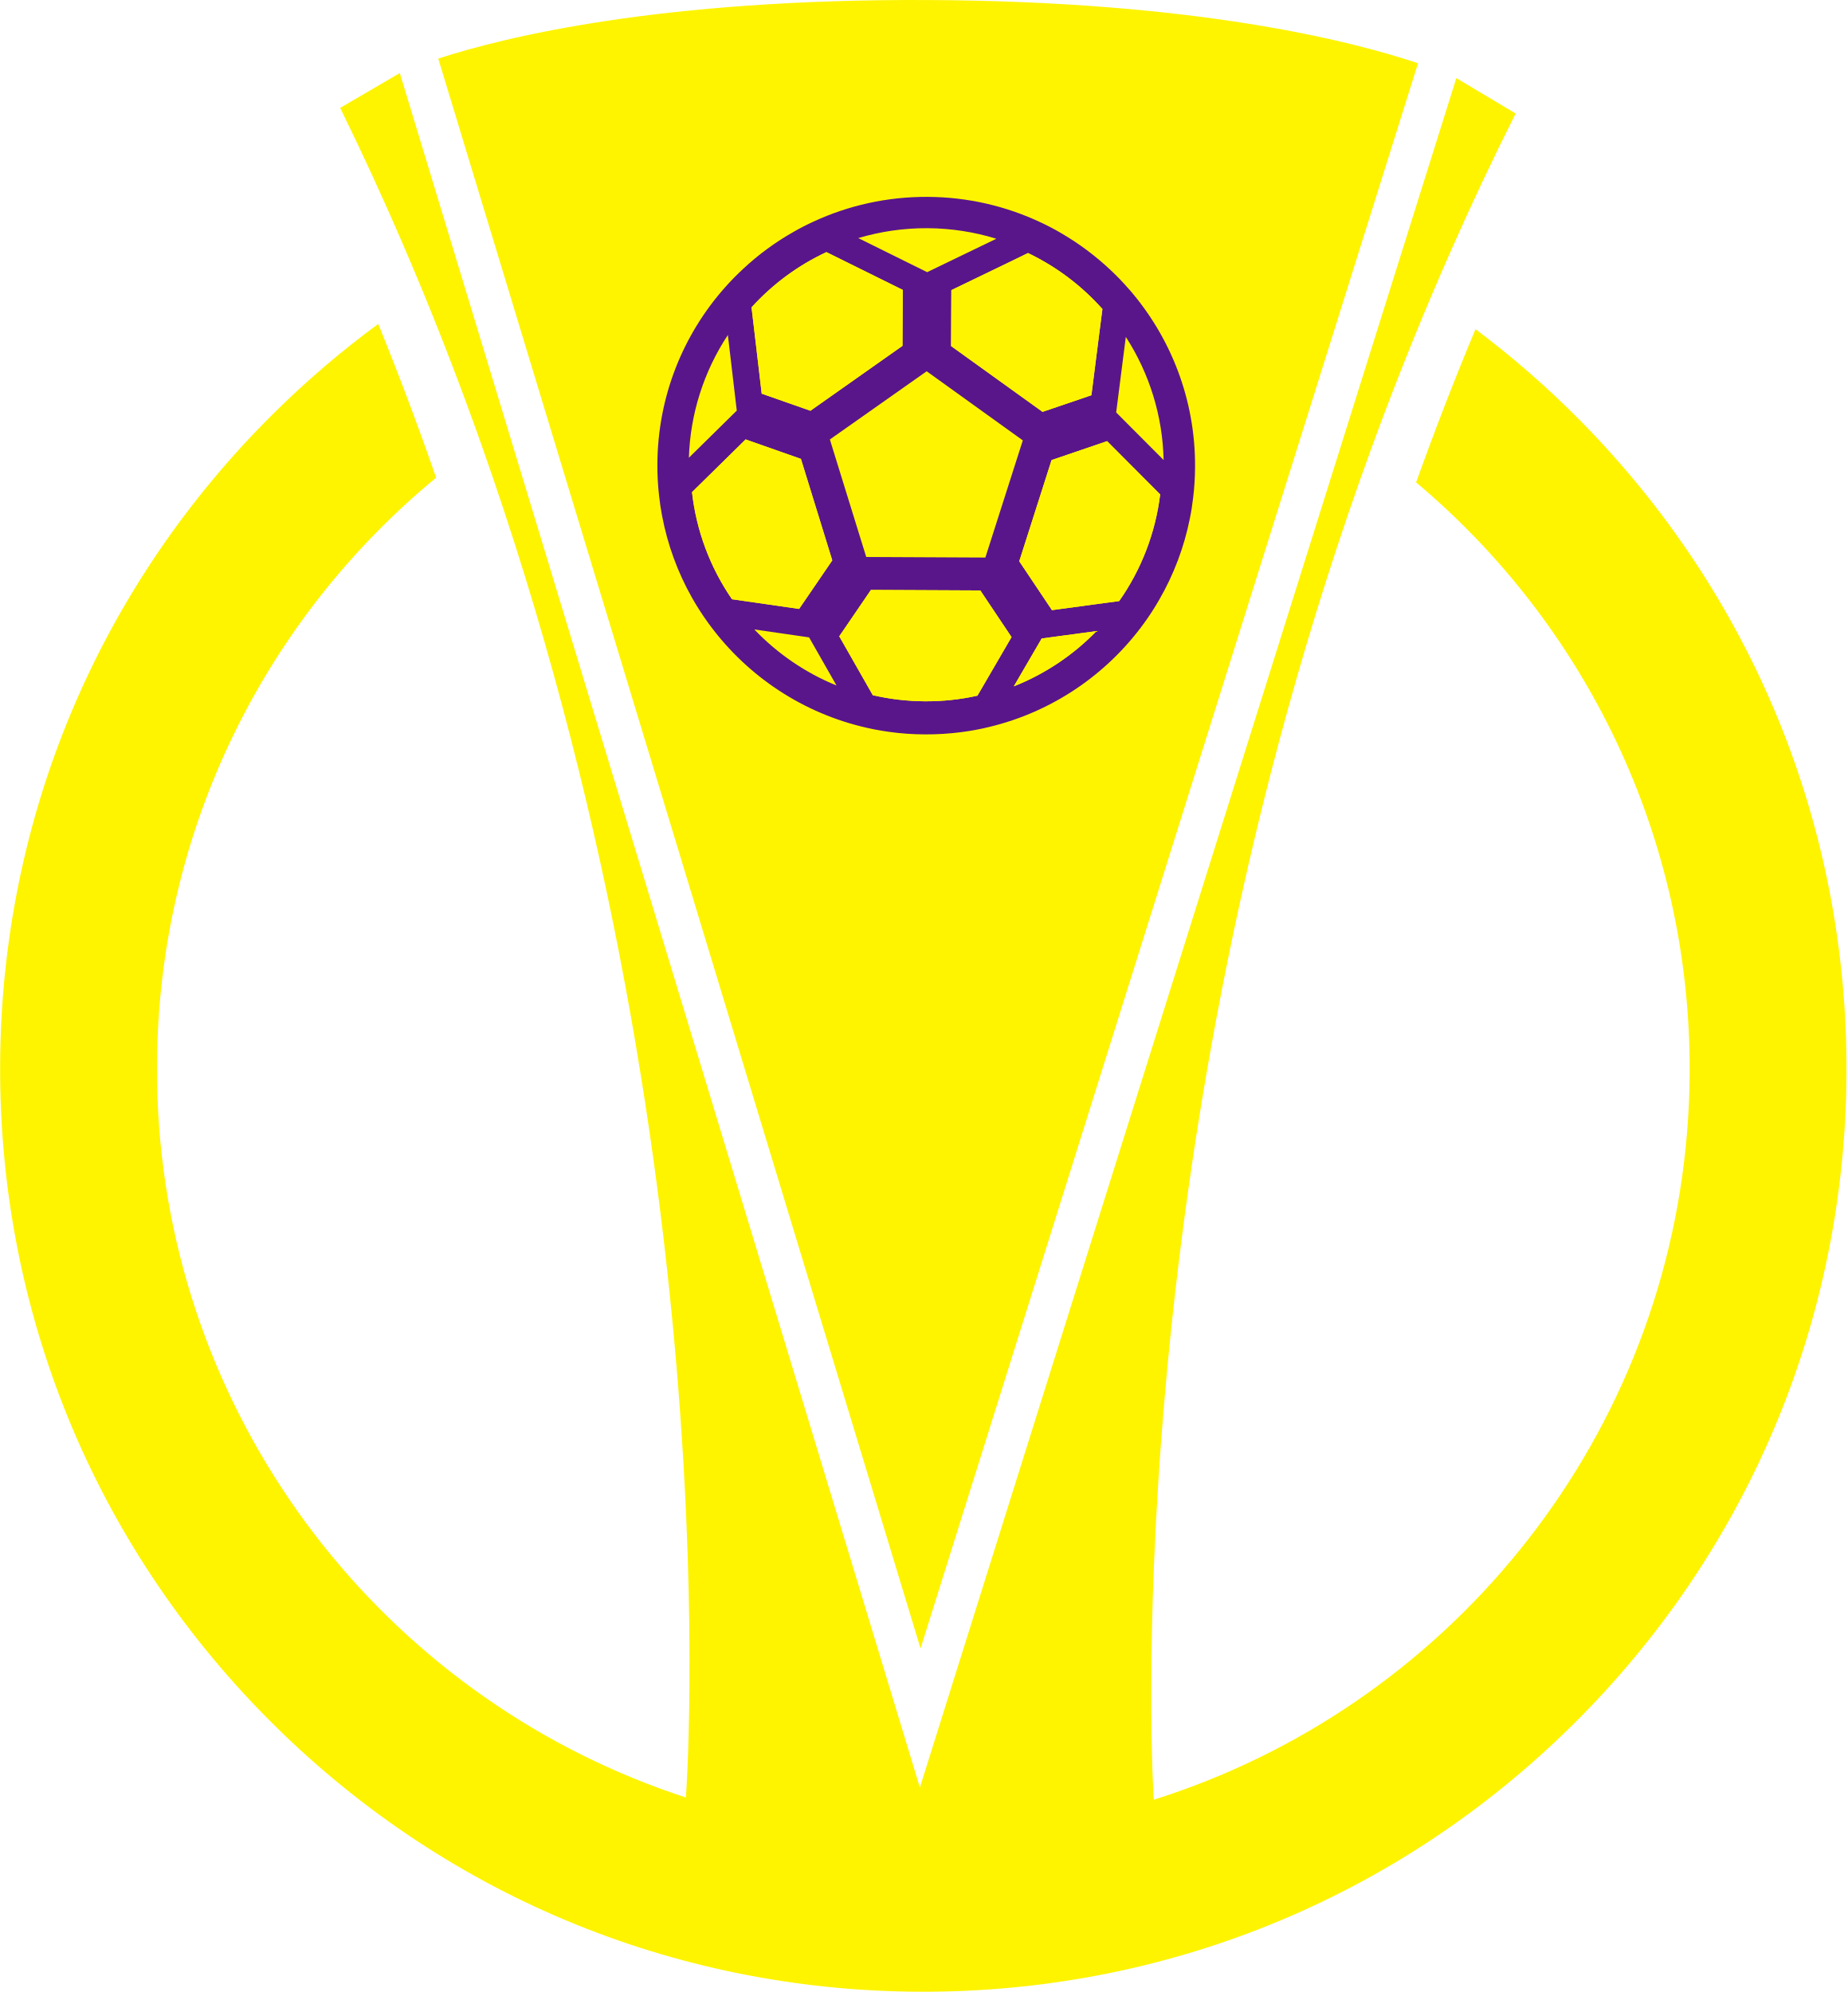
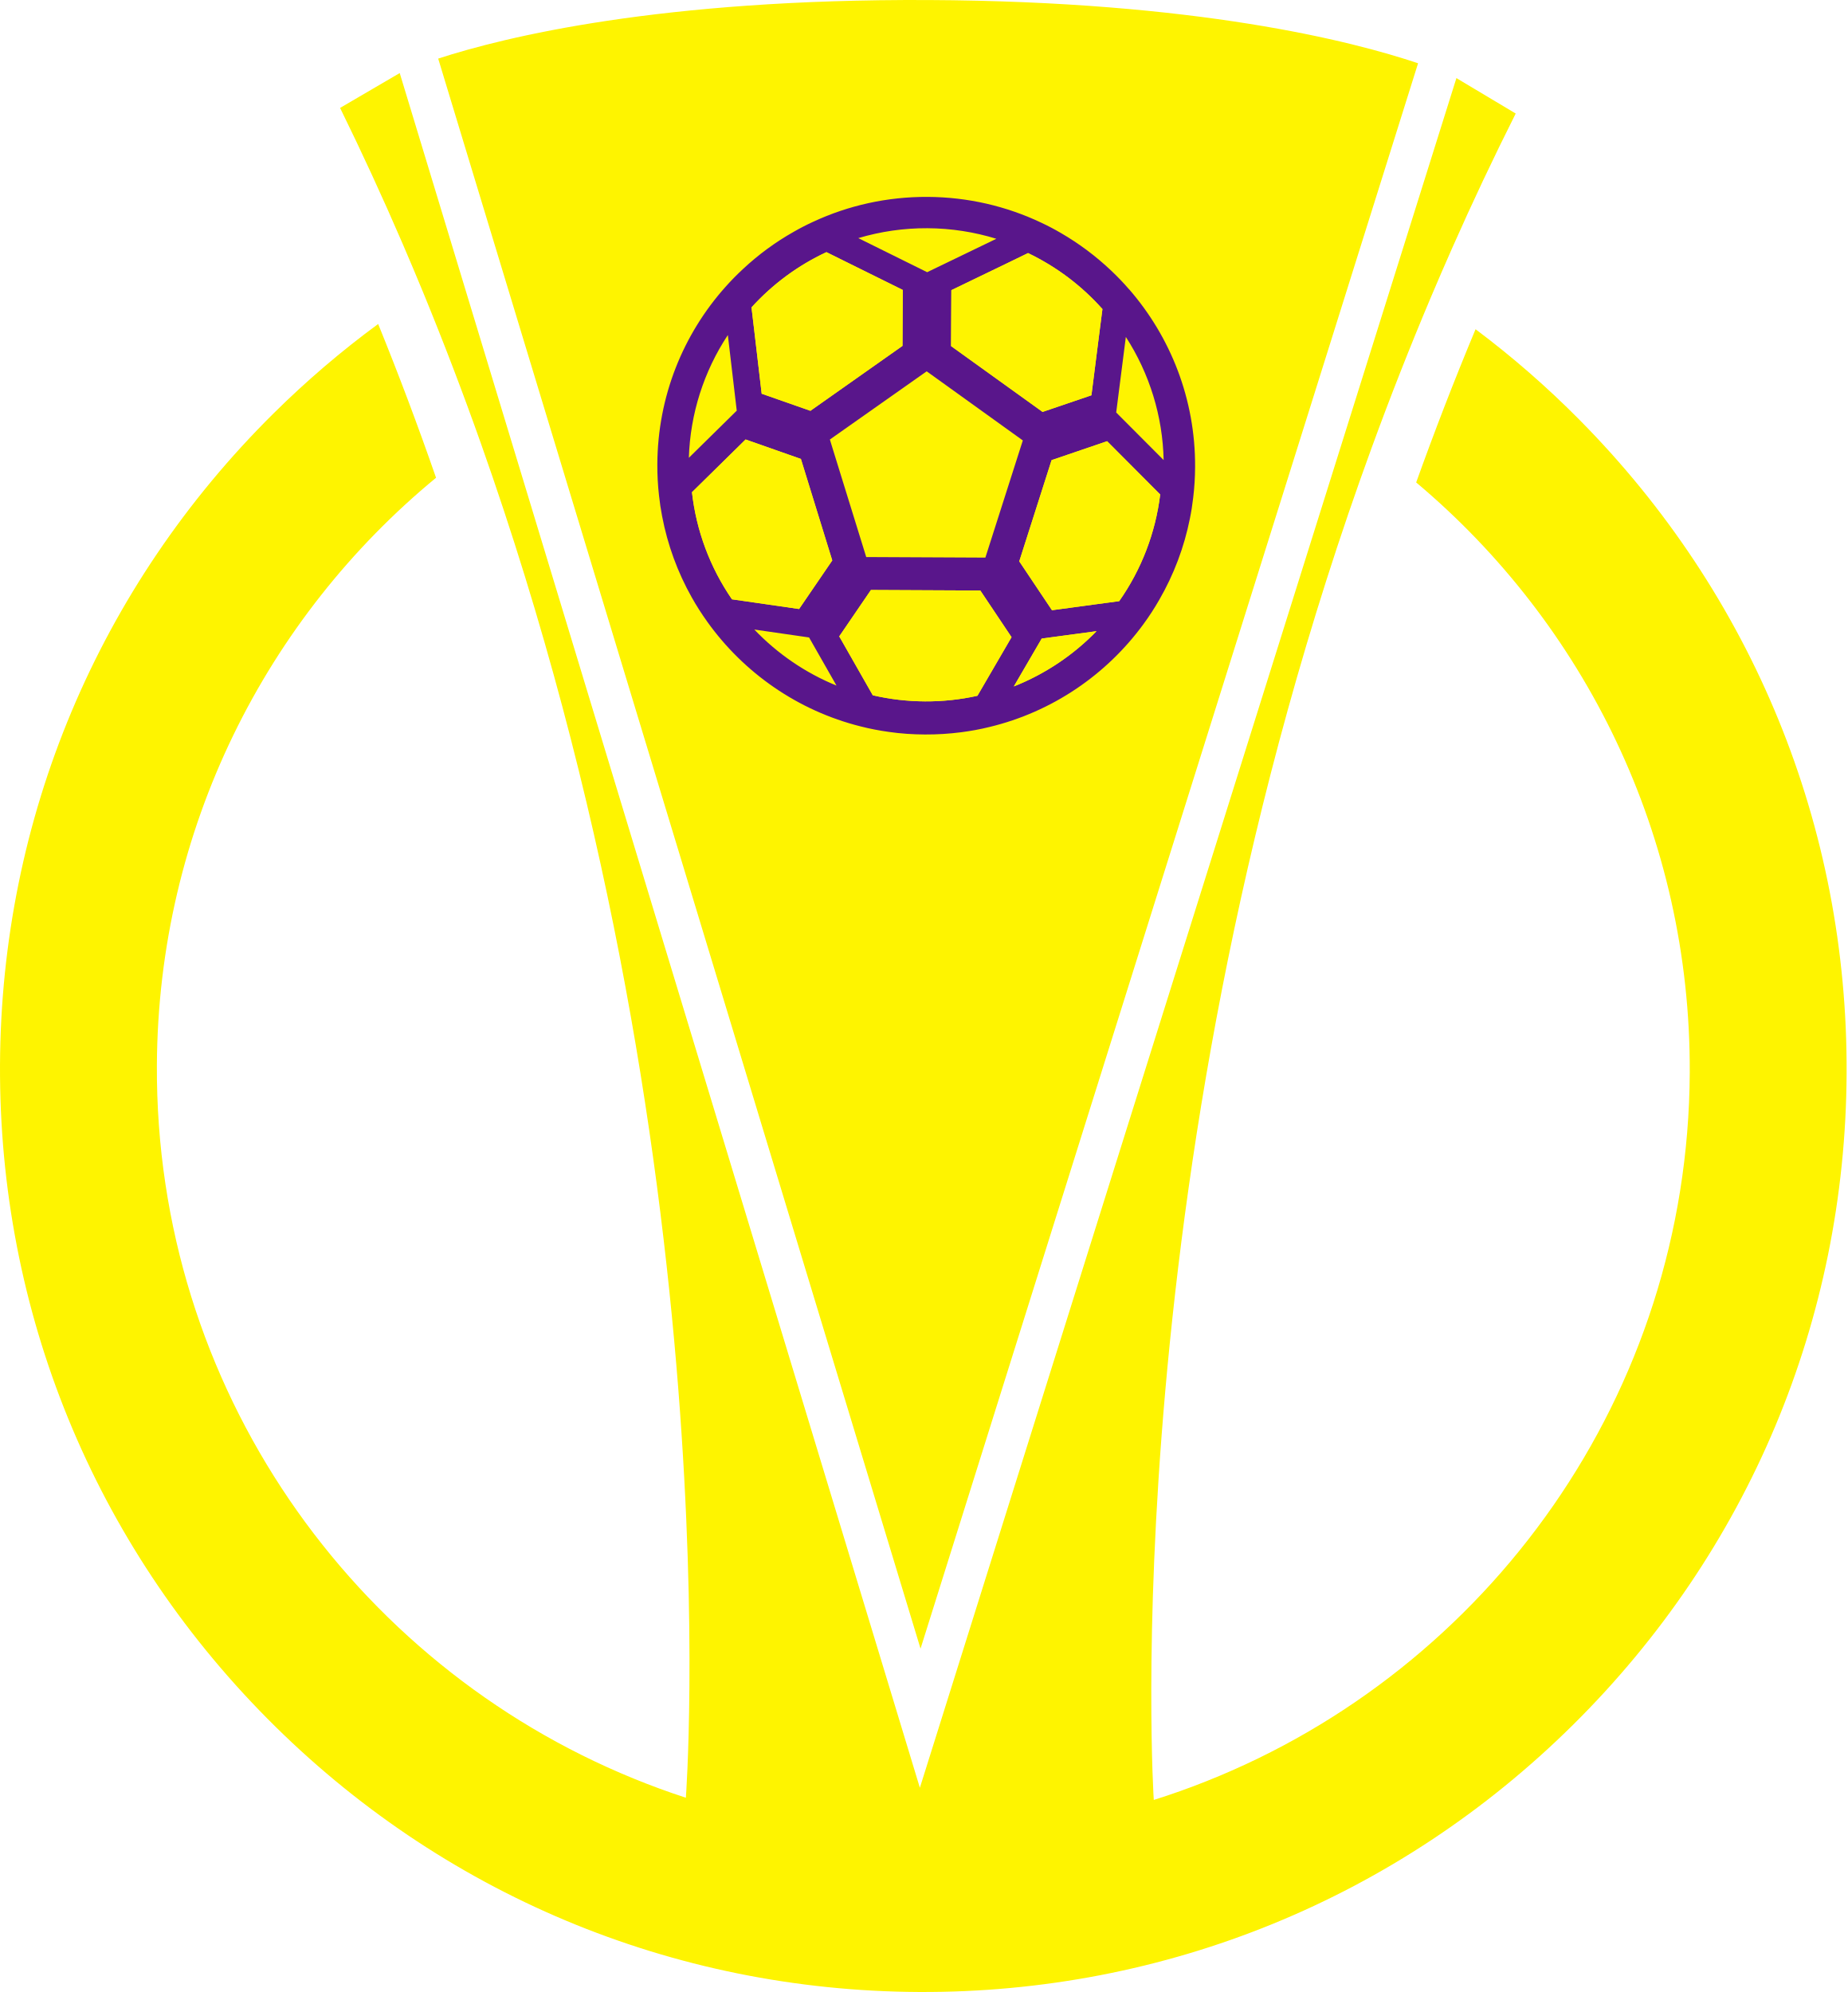
- <svg xmlns="http://www.w3.org/2000/svg" width="1391" height="1500" viewBox="0.00 0.00 1391.00 1500.19" fill="none">
+ <svg xmlns="http://www.w3.org/2000/svg" width="1391" height="1500" viewBox="0 0 1391 1500" fill="none">
  <path d="M1067.7 47.649L1034.79 152.528L1022.53 191.569L986.36 306.899L693.094 1241.46L408.786 304.138L373.717 188.468L361.825 149.311L329.926 44.122C379.961 27.83 497.141 -0.942 699.034 0.024C900.925 0.989 1017.82 30.88 1067.7 47.649Z" fill="#FEF400" />
  <path d="M1390.36 808.357C1389.47 994.005 1316.32 1168.17 1184.39 1298.79C1052.47 1429.45 877.54 1500.88 691.857 1499.99C506.179 1499.1 331.932 1426 201.268 1294.09C70.602 1162.21 -0.88 987.358 0.008 801.71C0.895 616.063 74.047 441.924 205.968 311.299C230.783 286.728 257.091 264.259 284.73 243.968C300.258 282.181 314.789 320.791 328.308 359.759C200.643 464.963 118.973 623.98 118.121 802.275C116.961 1044.63 265.462 1252.8 476.905 1339.21C489.819 1344.5 503.002 1349.35 516.404 1353.7C516.404 1353.7 552.535 871.388 362.094 333.944C348.577 295.794 334.124 257.981 318.747 220.542C313.572 207.985 308.29 195.454 302.874 182.896C288.272 149.039 272.675 115.124 256.06 81.259L300.962 55.013L334.075 164.179L346.074 203.739L381.566 320.753L692.593 1346.22L1013.42 323.774L1050.02 207.105L1062.4 167.688L1096.56 58.816L1141.21 85.489C1124.45 118.825 1108.52 152.562 1093.43 186.675C1087.89 199.181 1082.49 211.661 1077.2 224.167C1061.46 261.459 1046.64 299.131 1032.76 337.15C837.182 872.749 868.702 1355.38 868.702 1355.38C882.143 1351.16 895.377 1346.44 908.333 1341.27C1120.6 1256.9 1271.08 1050.14 1272.25 807.792C1273.09 629.497 1192.93 469.681 1066.27 363.287C1079.95 325.165 1094.8 286.62 1110.98 247.918C1138.66 268.66 1164.76 291.416 1189.1 316C1319.76 447.879 1391.25 622.736 1390.36 808.357Z" fill="#FEF400" />
  <path d="M741.908 419.891L743.108 416.139L768.916 335.379L770.114 331.655L766.958 329.386L700.825 281.837L697.723 279.622L694.598 281.807L628.014 328.721L624.836 330.96L625.972 334.695L651.033 415.7L652.196 419.462L741.908 419.891ZM750.171 179.801L698.079 204.966L646.231 179.304C663.104 174.269 680.63 171.757 698.237 171.851C716.33 171.937 733.739 174.732 750.171 179.801ZM554.715 309.237L518.654 344.729C519.68 311.791 529.843 279.785 548.008 252.285L554.715 309.237ZM629.828 516.26C606.251 506.647 585.247 492.163 567.939 474.047L609.17 480.013L629.828 516.26ZM876.132 346.438L840.412 310.603L847.669 253.717C865.564 281.39 875.417 313.492 876.132 346.438Z" fill="#FEF400" />
  <path d="M850.195 217.958C845.961 213.05 841.472 208.362 836.765 203.912C825.251 192.972 812.491 183.418 798.753 175.445C793.905 172.608 788.927 169.995 783.838 167.618C757.911 155.337 728.926 148.409 698.351 148.262C667.776 148.117 638.645 154.794 612.575 166.853C607.517 169.164 602.538 171.716 597.72 174.484C583.899 182.278 571.056 191.695 559.467 202.532C554.802 206.858 550.297 211.425 546.059 216.209C514.428 251.722 495.172 298.433 494.926 349.688C494.888 357.632 495.308 365.442 496.184 373.148C496.749 378.384 497.529 383.621 498.525 388.752C502.609 410.246 510.172 430.93 520.915 449.991C524.455 456.288 528.346 462.344 532.506 468.162C560.025 506.668 600.692 535.148 647.989 546.994C654.96 548.772 662.067 550.148 669.338 551.148C678.163 552.425 687.207 553.032 696.414 553.076C705.622 553.12 714.671 552.545 723.535 551.408C730.814 550.477 737.962 549.168 744.977 547.431C792.222 536.064 833.085 508.081 860.913 470C865.205 464.143 869.185 458.043 872.808 451.701C883.78 432.73 891.58 412.088 895.872 390.598C896.945 385.396 897.775 380.087 898.387 374.723C899.31 367.133 899.771 359.433 899.817 351.624C900.06 300.503 881.3 253.745 850.229 217.931L850.195 217.958ZM822.92 455.326L792.052 459.499L767.424 422.697L791.761 346.491L833.569 332.226L861.894 360.647L873.535 372.323C870.016 401.241 859.402 428.843 842.661 452.684L822.92 455.326ZM768.916 335.379L743.107 416.14L741.909 419.891L652.197 419.462L651.034 415.7L625.972 334.696L624.836 330.96L628.014 328.721L694.598 281.808L697.723 279.622L700.826 281.837L766.958 329.386L770.114 331.655L768.916 335.379ZM774.037 190.569C795.463 200.87 814.295 215.048 830.05 232.728L827.674 251.18L821.766 297.659L784.982 310.177L716.095 260.63L716.296 218.498L758.943 197.905L774.037 190.569ZM698.238 171.851C716.304 171.937 733.739 174.732 750.171 179.801L698.079 204.967L646.232 179.305C663.104 174.27 680.63 171.758 698.238 171.851ZM622.236 189.871L637.287 197.322L679.708 218.324L679.506 260.455L610.175 309.34L573.486 296.471L568.018 249.939L565.825 231.465C581.854 213.856 600.819 199.859 622.236 189.871ZM518.654 344.729C519.681 311.791 529.843 279.786 548.008 252.285L554.714 309.237L518.654 344.729ZM551.109 451.289C534.591 427.29 524.249 399.588 521 370.638L532.76 359.074L561.376 330.926L603.022 345.589L626.629 422.023L601.649 458.589L570.827 454.122L551.109 451.289ZM567.939 474.047L609.17 480.014L629.828 516.26C606.251 506.648 585.247 492.163 567.939 474.047ZM745.923 506.779L735.935 523.933C723.036 526.796 709.794 528.209 696.534 528.146C683.273 528.083 669.992 526.543 657.148 523.556L647.325 506.308L631.885 479.21L655.728 444.276L738.112 444.67L761.621 479.803L745.923 506.779ZM763.322 516.898L784.326 480.851L825.608 475.279C808.021 493.392 786.792 507.576 763.322 516.898ZM840.411 310.603L847.668 253.718C865.563 281.391 875.427 313.492 876.131 346.439L840.411 310.603Z" fill="#59168B" />
  <path d="M825.608 475.278C808.018 493.392 786.789 507.576 763.321 516.898L784.324 480.851L825.608 475.278ZM679.706 218.324L679.504 260.455L610.173 309.34L573.484 296.471L568.015 249.939L565.822 231.465C581.852 213.856 600.818 199.859 622.234 189.871L637.284 197.322L679.706 218.324ZM761.619 479.803L745.92 506.779L735.933 523.933C723.033 526.796 709.792 528.21 696.531 528.146C683.27 528.083 669.991 526.542 657.146 523.556L647.323 506.308L631.882 479.21L655.727 444.276L738.11 444.669L761.619 479.803ZM626.626 422.023L601.647 458.589L570.825 454.122L551.107 451.289C534.589 427.29 524.247 399.588 520.998 370.638L532.757 359.074L561.373 330.926L603.02 345.589L626.626 422.023ZM830.05 232.728L827.673 251.18L821.766 297.659L784.98 310.177L716.092 260.63L716.294 218.498L758.941 197.903L774.035 190.569C795.462 200.87 814.292 215.048 830.05 232.728ZM873.534 372.323C870.016 401.241 859.401 428.843 842.66 452.683L822.92 455.326L792.05 459.499L767.422 422.697L791.758 346.491L833.569 332.226L861.893 360.648L873.534 372.323Z" fill="#FEF400" />
</svg>
